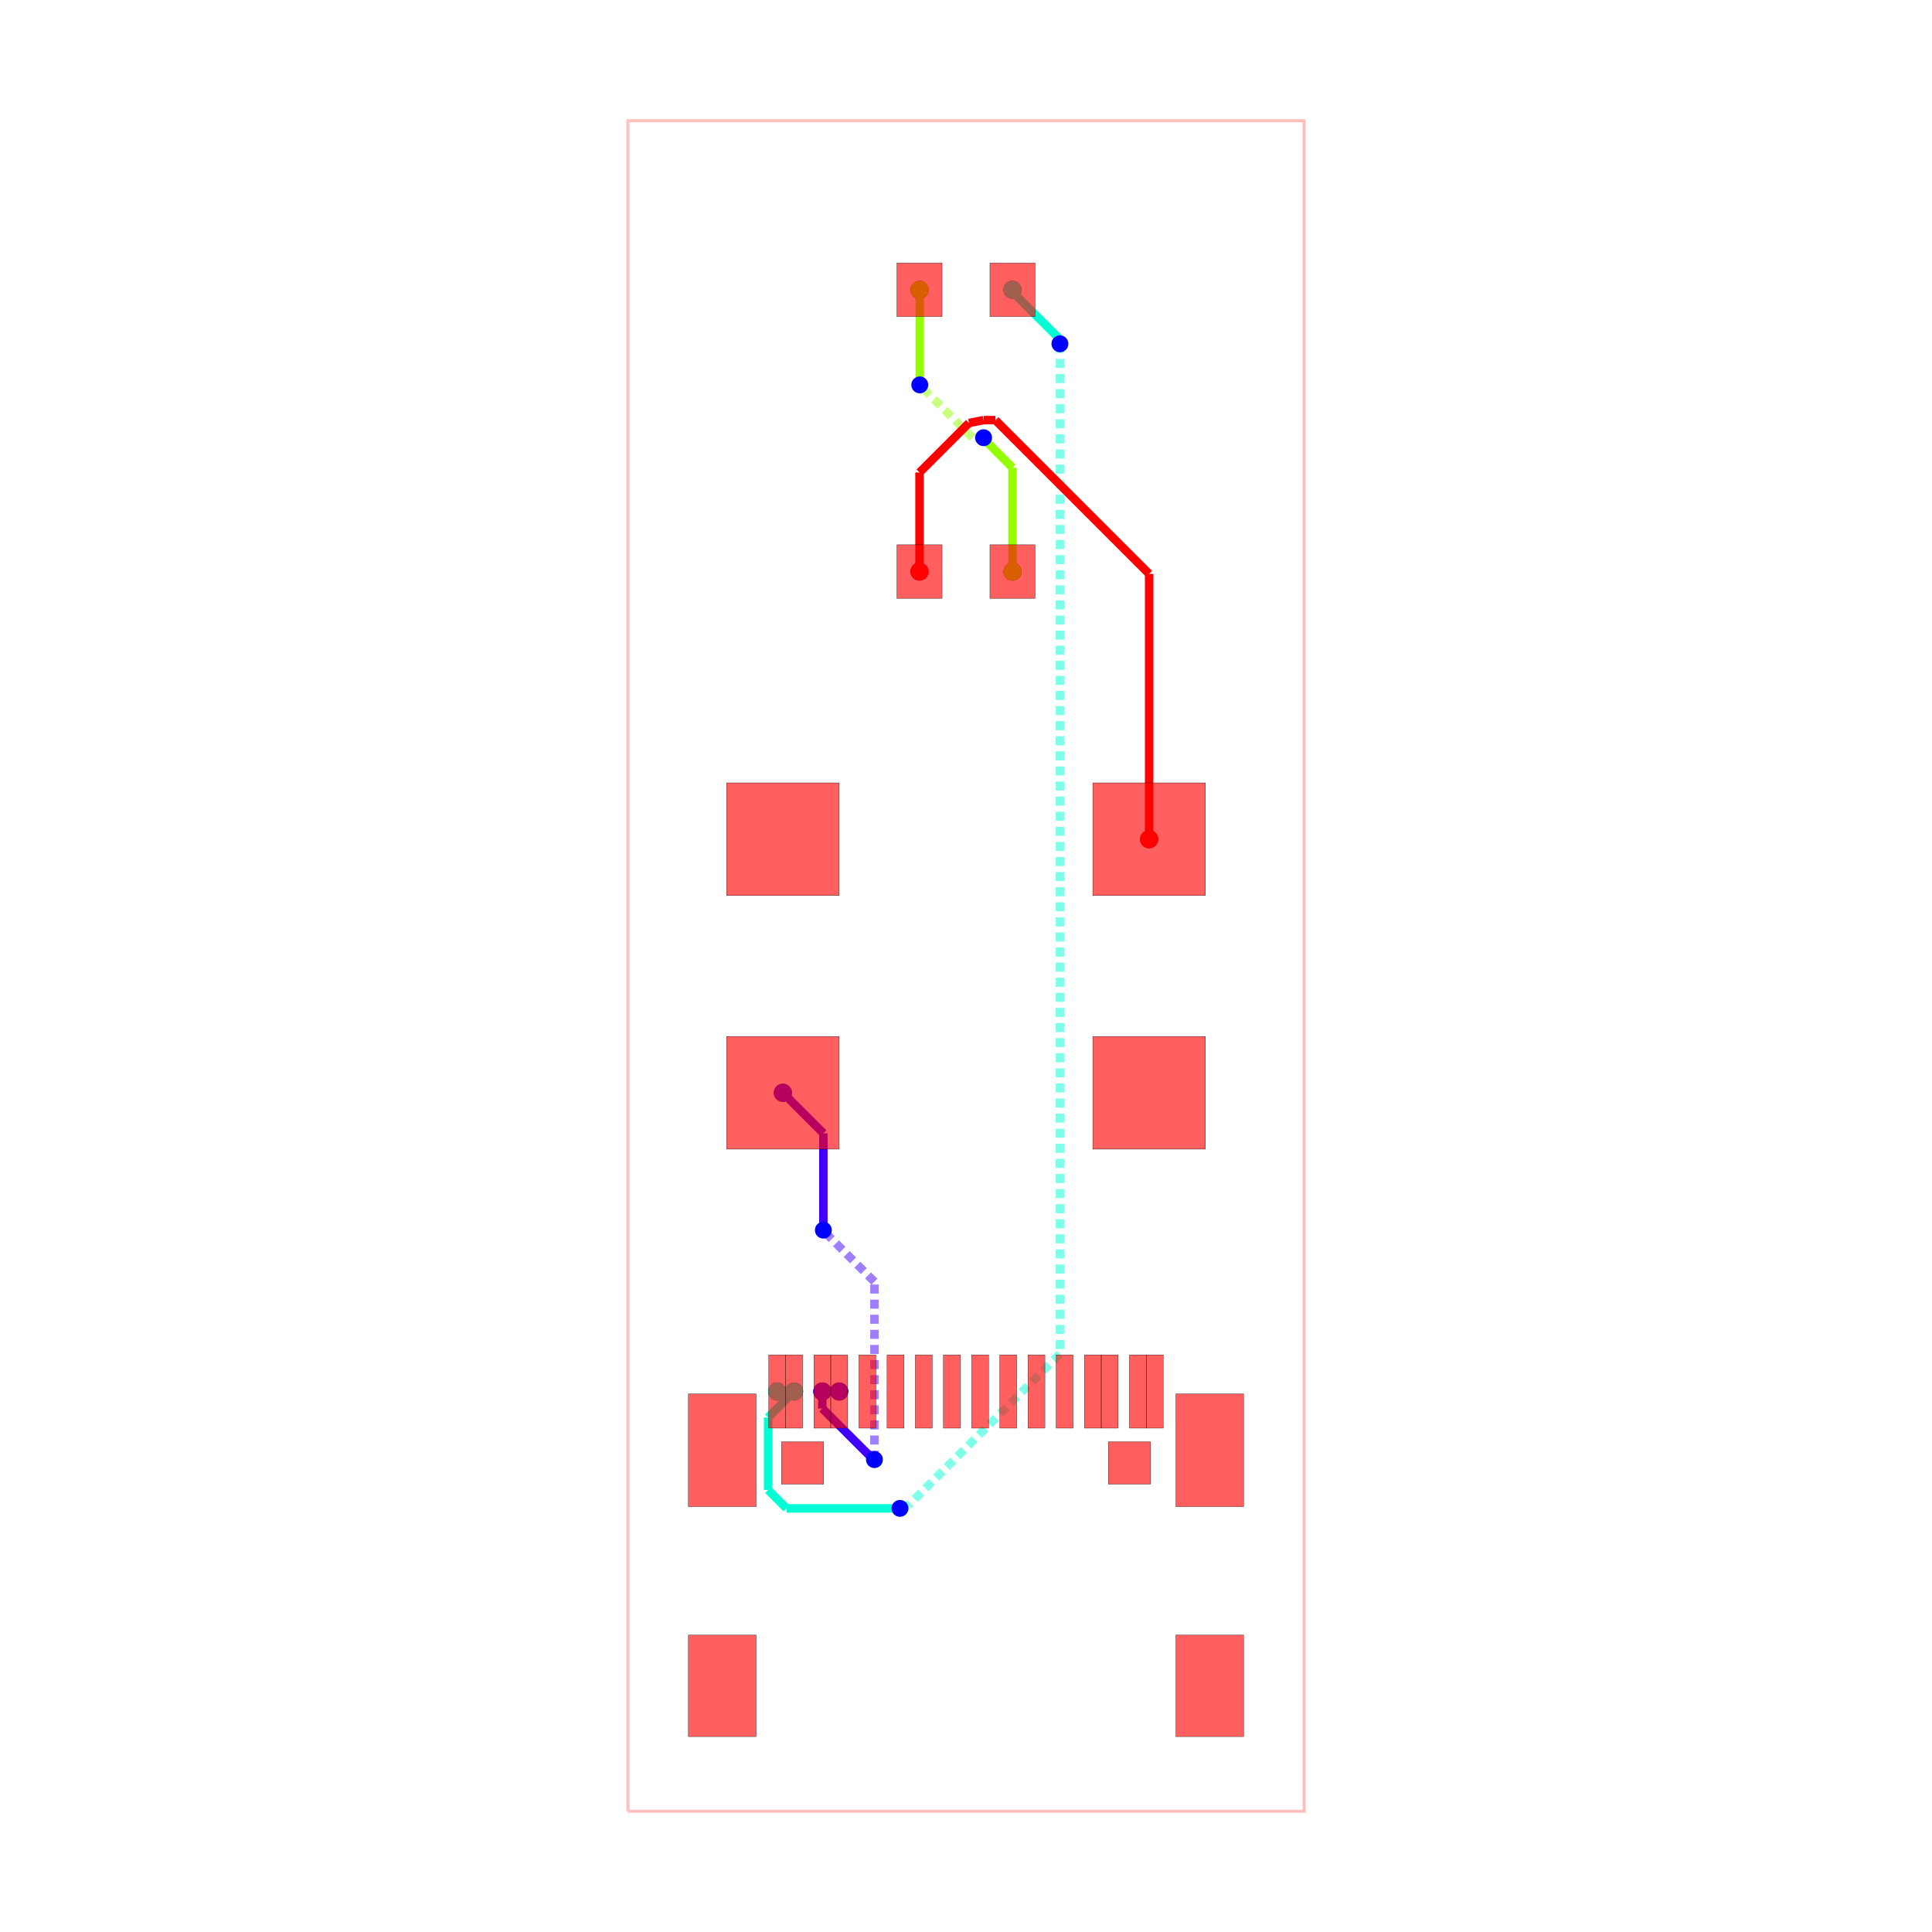
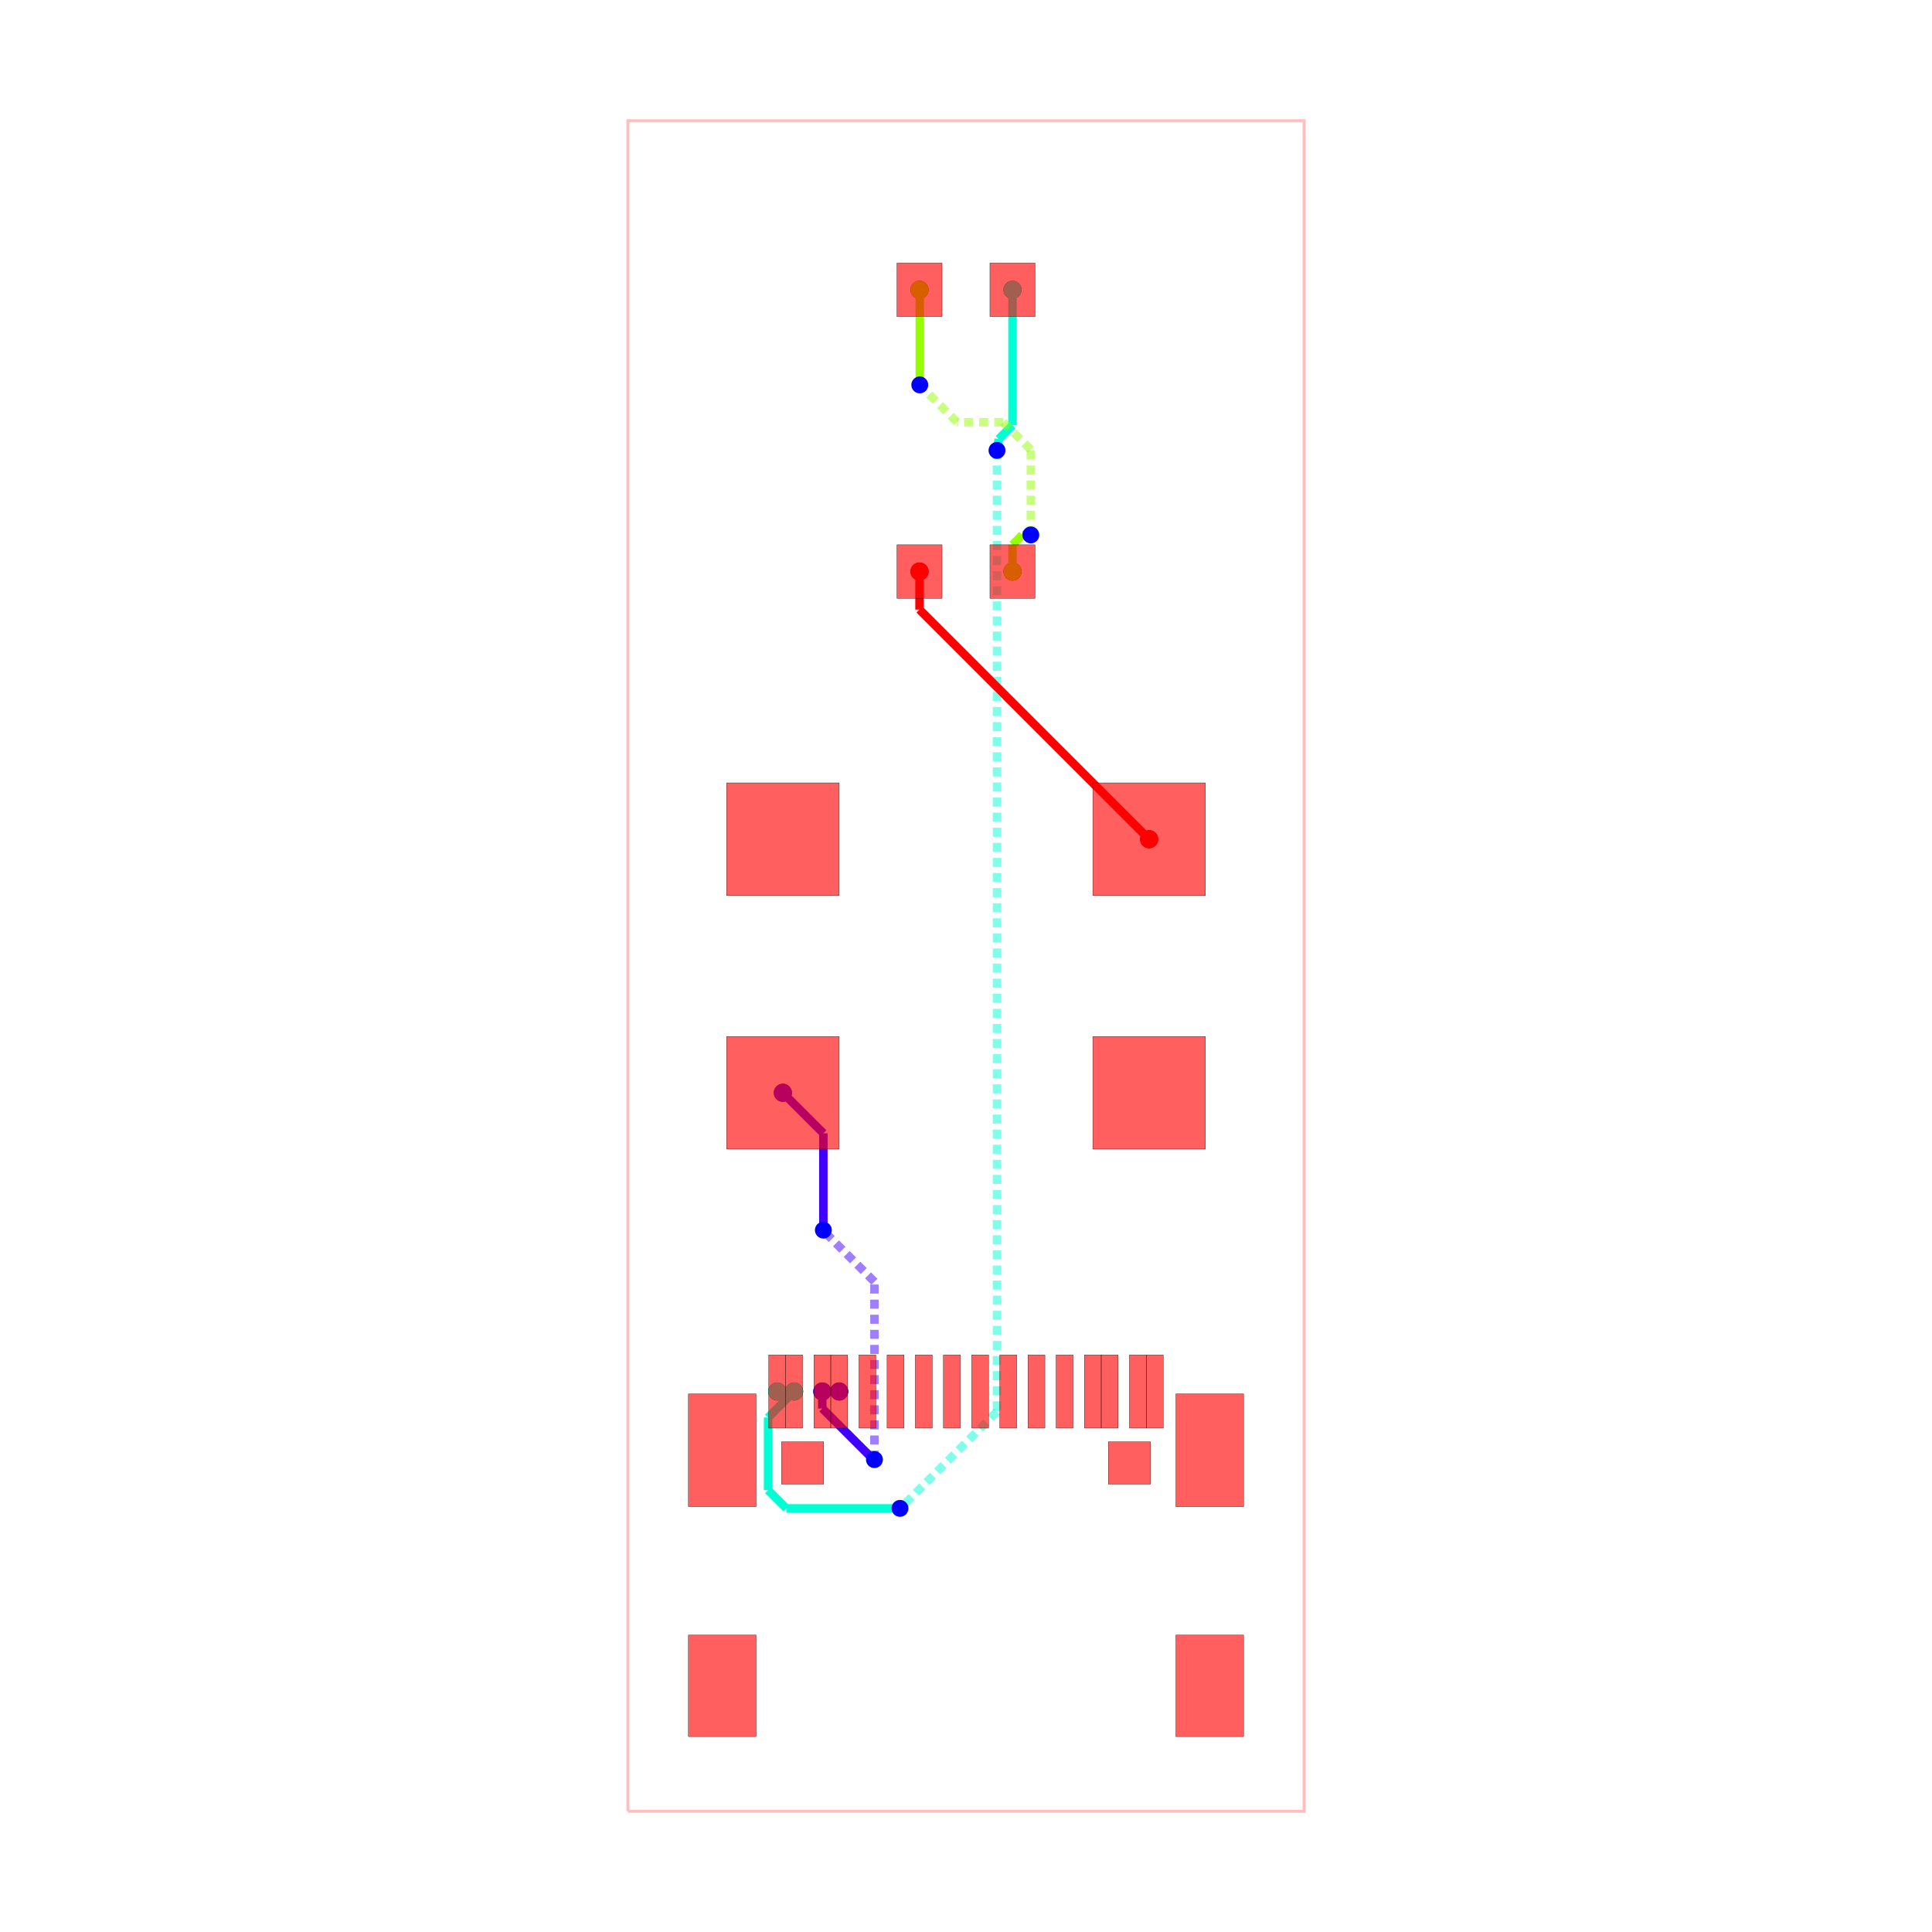
<svg xmlns="http://www.w3.org/2000/svg" width="640" height="640" viewBox="0 0 640 640">
  <rect width="100%" height="100%" fill="white" />
  <g>
    <circle data-type="point" data-label="source_trace_4 pcb_port_19" data-x="-3.7500700000001643" data-y="-13.750067999999942" cx="380.665" cy="278.001" r="3" fill="black" />
  </g>
  <g>
    <circle data-type="point" data-label="source_trace_4 pcb_port_22" data-x="-7.825" data-y="-9" cx="304.6" cy="189.333" r="3" fill="black" />
  </g>
  <g>
    <circle data-type="point" data-label="source_trace_6 pcb_port_23" data-x="-6.175" data-y="-9" cx="335.4" cy="189.333" r="3" fill="black" />
  </g>
  <g>
    <circle data-type="point" data-label="source_trace_6 pcb_port_16" data-x="-7.825" data-y="-4" cx="304.6" cy="96" r="3" fill="black" />
  </g>
  <g>
    <circle data-type="point" data-label="source_net_0 pcb_port_0" data-x="-10.350006000000008" data-y="-23.55091295000011" cx="257.467" cy="460.95" r="3" fill="black" />
  </g>
  <g>
    <circle data-type="point" data-label="source_net_0 pcb_port_1" data-x="-10.050031999999987" data-y="-23.55091295000011" cx="263.066" cy="460.95" r="3" fill="black" />
  </g>
  <g>
    <circle data-type="point" data-label="source_net_0 pcb_port_17" data-x="-6.175" data-y="-4" cx="335.4" cy="96" r="3" fill="black" />
  </g>
  <g>
    <circle data-type="point" data-label="source_net_1 pcb_port_2" data-x="-9.549905999999964" data-y="-23.55091295000011" cx="272.402" cy="460.95" r="3" fill="black" />
  </g>
  <g>
    <circle data-type="point" data-label="source_net_1 pcb_port_3" data-x="-9.249932000000058" data-y="-23.55091295000011" cx="278.001" cy="460.95" r="3" fill="black" />
  </g>
  <g>
    <circle data-type="point" data-label="source_net_1 pcb_port_20" data-x="-10.24992999999995" data-y="-18.249932000000058" cx="259.335" cy="361.999" r="3" fill="black" />
  </g>
  <g>
    <circle data-type="point" data-label="source_trace_4 (top)" data-x="-3.7500700000001643" data-y="-13.750067999999942" cx="380.665" cy="278.001" r="3" fill="hsl(0, 100%, 50%)" />
  </g>
  <g>
    <circle data-type="point" data-label="source_trace_4 (top)" data-x="-7.825" data-y="-9" cx="304.6" cy="189.333" r="3" fill="hsl(0, 100%, 50%)" />
  </g>
  <g>
    <circle data-type="point" data-label="source_trace_6 (top)" data-x="-6.175" data-y="-9" cx="335.4" cy="189.333" r="3" fill="hsl(85, 100%, 50%)" />
  </g>
  <g>
    <circle data-type="point" data-label="source_trace_6 (top)" data-x="-7.825" data-y="-4" cx="304.6" cy="96" r="3" fill="hsl(85, 100%, 50%)" />
  </g>
  <g>
    <circle data-type="point" data-label="source_net_0 (top)" data-x="-10.350006000000008" data-y="-23.55091295000011" cx="257.467" cy="460.95" r="3" fill="hsl(170, 100%, 50%)" />
  </g>
  <g>
    <circle data-type="point" data-label="source_net_0 (top)" data-x="-10.050031999999987" data-y="-23.55091295000011" cx="263.066" cy="460.95" r="3" fill="hsl(170, 100%, 50%)" />
  </g>
  <g>
    <circle data-type="point" data-label="source_net_0 (top)" data-x="-6.175" data-y="-4" cx="335.4" cy="96" r="3" fill="hsl(170, 100%, 50%)" />
  </g>
  <g>
    <circle data-type="point" data-label="source_net_1 (top)" data-x="-9.549905999999964" data-y="-23.55091295000011" cx="272.402" cy="460.95" r="3" fill="hsl(255, 100%, 50%)" />
  </g>
  <g>
    <circle data-type="point" data-label="source_net_1 (top)" data-x="-9.249932000000058" data-y="-23.55091295000011" cx="278.001" cy="460.95" r="3" fill="hsl(255, 100%, 50%)" />
  </g>
  <g>
    <circle data-type="point" data-label="source_net_1 (top)" data-x="-10.24992999999995" data-y="-18.249932000000058" cx="259.335" cy="361.999" r="3" fill="hsl(255, 100%, 50%)" />
  </g>
  <g>
    <polyline data-points="-13,-31 -1,-31 -1,-1 -13,-1 -13,-31" data-type="line" data-label="" points="208,600 432,600 432,40 208,40 208,600" fill="none" stroke="rgba(255,0,0,0.25)" stroke-width="1px" />
  </g>
  <g>
    <polyline data-points="-9.549905999999964,-23.55091295000011 -9.249932000000058,-23.55091295000011" data-type="line" data-label="" points="272.402,460.95 278.001,460.95" fill="none" stroke="hsl(255, 100%, 50%)" stroke-width="2.8" />
  </g>
  <g>
    <polyline data-points="-9.249932000000058,-23.55091295000011 -9.249932000000058,-23.55091295000011" data-type="line" data-label="" points="278.001,460.95 278.001,460.95" fill="none" stroke="hsl(255, 100%, 50%)" stroke-width="2.8" />
  </g>
  <g>
    <polyline data-points="-9.549905999999964,-23.55091295000011 -9.549905999999964,-23.85253240179489" data-type="line" data-label="" points="272.402,460.95 272.402,466.581" fill="none" stroke="hsl(255, 100%, 50%)" stroke-width="2.8" />
  </g>
  <g>
    <polyline data-points="-9.549905999999964,-23.85253240179489 -8.702590900590536,-24.699847501204317" data-type="line" data-label="" points="272.402,466.581 288.218,482.397" fill="none" stroke="hsl(255, 100%, 50%)" stroke-width="2.8" />
  </g>
  <g>
    <polyline data-points="-8.702590900590536,-24.699847501204317 -8.625,-24.759765625" data-type="line" data-label="" points="288.218,482.397 289.667,483.516" fill="none" stroke="hsl(255, 100%, 50%)" stroke-width="2.8" />
  </g>
  <g>
    <polyline data-points="-8.625,-24.759765625 -8.625,-21.60339829904658" data-type="line" data-label="" points="289.667,483.516 289.667,424.597" fill="none" stroke="rgba(64,0,255,0.5)" stroke-width="2.8" stroke-dasharray="3 2" />
  </g>
  <g>
    <polyline data-points="-8.625,-21.60339829904658 -9.528837925238355,-20.69956037380823" data-type="line" data-label="" points="289.667,424.597 272.795,407.725" fill="none" stroke="rgba(64,0,255,0.5)" stroke-width="2.8" stroke-dasharray="3 2" />
  </g>
  <g>
    <polyline data-points="-9.528837925238355,-20.69956037380823 -9.53125,-20.6875" data-type="line" data-label="" points="272.795,407.725 272.75,407.5" fill="none" stroke="rgba(64,0,255,0.5)" stroke-width="2.8" stroke-dasharray="3 2" />
  </g>
  <g>
    <polyline data-points="-9.53125,-20.6875 -9.53125,-18.968612000000007" data-type="line" data-label="" points="272.75,407.5 272.75,375.414" fill="none" stroke="hsl(255, 100%, 50%)" stroke-width="2.8" />
  </g>
  <g>
    <polyline data-points="-9.53125,-18.968612000000007 -10.24992999999995,-18.249932000000058" data-type="line" data-label="" points="272.75,375.414 259.335,361.999" fill="none" stroke="hsl(255, 100%, 50%)" stroke-width="2.8" />
  </g>
  <g>
    <polyline data-points="-10.350006000000008,-23.55091295000011 -10.050031999999987,-23.55091295000011" data-type="line" data-label="" points="257.467,460.95 263.066,460.95" fill="none" stroke="hsl(170, 100%, 50%)" stroke-width="2.8" />
  </g>
  <g>
    <polyline data-points="-10.050031999999987,-23.55091295000011 -10.050031999999987,-23.55091295000011" data-type="line" data-label="" points="263.066,460.95 263.066,460.95" fill="none" stroke="hsl(170, 100%, 50%)" stroke-width="2.8" />
  </g>
  <g>
-     <polyline data-points="-6.175,-4 -6.175,-4.037269524973273" data-type="line" data-label="" points="335.4,96 335.4,96.696" fill="none" stroke="hsl(170, 100%, 50%)" stroke-width="2.8" />
-   </g>
-   <g>
-     <polyline data-points="-6.175,-4.037269524973273 -5.333333333333333,-4.87893619163994" data-type="line" data-label="" points="335.4,96.696 351.111,112.407" fill="none" stroke="hsl(170, 100%, 50%)" stroke-width="2.8" />
-   </g>
-   <g>
-     <polyline data-points="-5.333333333333333,-4.87893619163994 -5.333333333333333,-4.958333333333333" data-type="line" data-label="" points="351.111,112.407 351.111,113.889" fill="none" stroke="hsl(170, 100%, 50%)" stroke-width="2.8" />
-   </g>
-   <g>
-     <polyline data-points="-5.333333333333333,-4.958333333333333 -5.333333333333333,-22.88279779488411" data-type="line" data-label="" points="351.111,113.889 351.111,448.479" fill="none" stroke="rgba(0,255,213,0.5)" stroke-width="2.8" stroke-dasharray="3 2" />
-   </g>
-   <g>
-     <polyline data-points="-5.333333333333333,-22.88279779488411 -8.02238273207638,-25.571847193627157" data-type="line" data-label="" points="351.111,448.479 300.916,498.674" fill="none" stroke="rgba(0,255,213,0.5)" stroke-width="2.8" stroke-dasharray="3 2" />
-   </g>
-   <g>
-     <polyline data-points="-8.02238273207638,-25.571847193627157 -8.171875,-25.625" data-type="line" data-label="" points="300.916,498.674 298.125,499.667" fill="none" stroke="rgba(0,255,213,0.5)" stroke-width="2.8" stroke-dasharray="3 2" />
-   </g>
-   <g>
-     <polyline data-points="-8.171875,-25.625 -10.184535567661191,-25.625" data-type="line" data-label="" points="298.125,499.667 260.555,499.667" fill="none" stroke="hsl(170, 100%, 50%)" stroke-width="2.8" />
-   </g>
-   <g>
-     <polyline data-points="-10.184535567661191,-25.625 -10.511791614863652,-25.29774395279754" data-type="line" data-label="" points="260.555,499.667 254.447,493.558" fill="none" stroke="hsl(170, 100%, 50%)" stroke-width="2.8" />
-   </g>
-   <g>
-     <polyline data-points="-10.511791614863652,-25.29774395279754 -10.511791614863652,-24.012672564863777" data-type="line" data-label="" points="254.447,493.558 254.447,469.57" fill="none" stroke="hsl(170, 100%, 50%)" stroke-width="2.8" />
-   </g>
-   <g>
-     <polyline data-points="-10.511791614863652,-24.012672564863777 -10.050031999999987,-23.55091295000011" data-type="line" data-label="" points="254.447,469.57 263.066,460.95" fill="none" stroke="hsl(170, 100%, 50%)" stroke-width="2.8" />
-   </g>
-   <g>
-     <polyline data-points="-6.175,-9 -6.175,-7.156387452297499" data-type="line" data-label="" points="335.4,189.333 335.4,154.919" fill="none" stroke="hsl(85, 100%, 50%)" stroke-width="2.8" />
-   </g>
-   <g>
-     <polyline data-points="-6.175,-7.156387452297499 -6.6431505222448655,-6.688236930052633" data-type="line" data-label="" points="335.4,154.919 326.661,146.18" fill="none" stroke="hsl(85, 100%, 50%)" stroke-width="2.8" />
-   </g>
-   <g>
-     <polyline data-points="-6.6431505222448655,-6.688236930052633 -6.6875,-6.625" data-type="line" data-label="" points="326.661,146.18 325.833,145" fill="none" stroke="hsl(85, 100%, 50%)" stroke-width="2.8" />
-   </g>
-   <g>
-     <polyline data-points="-6.6875,-6.625 -6.885360057238767,-6.625" data-type="line" data-label="" points="325.833,145 322.14,145" fill="none" stroke="rgba(149,255,0,0.5)" stroke-width="2.8" stroke-dasharray="3 2" />
-   </g>
-   <g>
-     <polyline data-points="-6.885360057238767,-6.625 -7.80247959932863,-5.707880457910137" data-type="line" data-label="" points="322.14,145 305.02,127.88" fill="none" stroke="rgba(149,255,0,0.5)" stroke-width="2.8" stroke-dasharray="3 2" />
-   </g>
-   <g>
-     <polyline data-points="-7.80247959932863,-5.707880457910137 -7.8203125,-5.6875" data-type="line" data-label="" points="305.02,127.88 304.688,127.5" fill="none" stroke="rgba(149,255,0,0.5)" stroke-width="2.8" stroke-dasharray="3 2" />
+     <polyline data-points="-6.175,-4 -6.175,-6.404088009174995" data-type="line" data-label="" points="335.4,96 335.4,140.876" fill="none" stroke="hsl(170, 100%, 50%)" stroke-width="2.8" />
+   </g>
+   <g>
+     <polyline data-points="-6.175,-6.404088009174995 -6.419533837484385,-6.64862184665938" data-type="line" data-label="" points="335.4,140.876 330.835,145.441" fill="none" stroke="hsl(170, 100%, 50%)" stroke-width="2.8" />
+   </g>
+   <g>
+     <polyline data-points="-6.419533837484385,-6.64862184665938 -6.450000000000002,-6.850000000000006" data-type="line" data-label="" points="330.835,145.441 330.267,149.2" fill="none" stroke="hsl(170, 100%, 50%)" stroke-width="2.8" />
+   </g>
+   <g>
+     <polyline data-points="-6.450000000000002,-6.850000000000006 -6.450000000000002,-23.908984270454553" data-type="line" data-label="" points="330.267,149.2 330.267,467.634" fill="none" stroke="rgba(0,255,213,0.5)" stroke-width="2.8" stroke-dasharray="3 2" />
+   </g>
+   <g>
+     <polyline data-points="-6.450000000000002,-23.908984270454553 -8.16278302860501,-25.62176729905956" data-type="line" data-label="" points="330.267,467.634 298.295,499.606" fill="none" stroke="rgba(0,255,213,0.5)" stroke-width="2.8" stroke-dasharray="3 2" />
+   </g>
+   <g>
+     <polyline data-points="-8.16278302860501,-25.62176729905956 -8.171875,-25.625" data-type="line" data-label="" points="298.295,499.606 298.125,499.667" fill="none" stroke="rgba(0,255,213,0.5)" stroke-width="2.8" stroke-dasharray="3 2" />
+   </g>
+   <g>
+     <polyline data-points="-8.171875,-25.625 -10.188541589089843,-25.625" data-type="line" data-label="" points="298.125,499.667 260.481,499.667" fill="none" stroke="hsl(170, 100%, 50%)" stroke-width="2.8" />
+   </g>
+   <g>
+     <polyline data-points="-10.188541589089843,-25.625 -10.512301284944295,-25.301240304145548" data-type="line" data-label="" points="260.481,499.667 254.437,493.623" fill="none" stroke="hsl(170, 100%, 50%)" stroke-width="2.8" />
+   </g>
+   <g>
+     <polyline data-points="-10.512301284944295,-25.301240304145548 -10.512301284944295,-24.013182234944416" data-type="line" data-label="" points="254.437,493.623 254.437,469.579" fill="none" stroke="hsl(170, 100%, 50%)" stroke-width="2.8" />
+   </g>
+   <g>
+     <polyline data-points="-10.512301284944295,-24.013182234944416 -10.050031999999987,-23.55091295000011" data-type="line" data-label="" points="254.437,469.579 263.066,460.95" fill="none" stroke="hsl(170, 100%, 50%)" stroke-width="2.8" />
+   </g>
+   <g>
+     <polyline data-points="-6.175,-9 -6.175,-8.524594269622085" data-type="line" data-label="" points="335.4,189.333 335.4,180.459" fill="none" stroke="hsl(85, 100%, 50%)" stroke-width="2.8" />
+   </g>
+   <g>
+     <polyline data-points="-6.175,-8.524594269622085 -6.001059937982341,-8.350654207604427" data-type="line" data-label="" points="335.4,180.459 338.647,177.212" fill="none" stroke="hsl(85, 100%, 50%)" stroke-width="2.8" />
+   </g>
+   <g>
+     <polyline data-points="-6.001059937982341,-8.350654207604427 -5.850000000000004,-8.35" data-type="line" data-label="" points="338.647,177.212 341.467,177.2" fill="none" stroke="hsl(85, 100%, 50%)" stroke-width="2.8" />
+   </g>
+   <g>
+     <polyline data-points="-5.850000000000004,-8.35 -5.850000000000004,-6.8377402915611905" data-type="line" data-label="" points="341.467,177.2 341.467,148.971" fill="none" stroke="rgba(149,255,0,0.5)" stroke-width="2.8" stroke-dasharray="3 2" />
+   </g>
+   <g>
+     <polyline data-points="-5.850000000000004,-6.8377402915611905 -6.337740291561187,-6.350000000000008" data-type="line" data-label="" points="341.467,148.971 332.362,139.867" fill="none" stroke="rgba(149,255,0,0.5)" stroke-width="2.8" stroke-dasharray="3 2" />
+   </g>
+   <g>
+     <polyline data-points="-6.337740291561187,-6.350000000000008 -7.158856160802586,-6.350000000000008" data-type="line" data-label="" points="332.362,139.867 317.035,139.867" fill="none" stroke="rgba(149,255,0,0.5)" stroke-width="2.8" stroke-dasharray="3 2" />
+   </g>
+   <g>
+     <polyline data-points="-7.158856160802586,-6.350000000000008 -7.813006874381848,-5.695849286420745" data-type="line" data-label="" points="317.035,139.867 304.824,127.656" fill="none" stroke="rgba(149,255,0,0.5)" stroke-width="2.8" stroke-dasharray="3 2" />
+   </g>
+   <g>
+     <polyline data-points="-7.813006874381848,-5.695849286420745 -7.8203125,-5.6875" data-type="line" data-label="" points="304.824,127.656 304.688,127.5" fill="none" stroke="rgba(149,255,0,0.5)" stroke-width="2.8" stroke-dasharray="3 2" />
  </g>
  <g>
    <polyline data-points="-7.8203125,-5.6875 -7.8203125,-4.0046875" data-type="line" data-label="" points="304.688,127.5 304.688,96.087" fill="none" stroke="hsl(85, 100%, 50%)" stroke-width="2.8" />
  </g>
  <g>
    <polyline data-points="-7.8203125,-4.0046875 -7.825,-4" data-type="line" data-label="" points="304.688,96.087 304.6,96" fill="none" stroke="hsl(85, 100%, 50%)" stroke-width="2.8" />
  </g>
  <g>
-     <polyline data-points="-7.825,-9 -7.825,-7.241666666666666" data-type="line" data-label="" points="304.6,189.333 304.6,156.511" fill="none" stroke="hsl(0, 100%, 50%)" stroke-width="2.8" />
-   </g>
-   <g>
-     <polyline data-points="-7.825,-7.241666666666666 -6.947076761449081,-6.363743428115747" data-type="line" data-label="" points="304.6,156.511 320.988,140.123" fill="none" stroke="hsl(0, 100%, 50%)" stroke-width="2.8" />
-   </g>
-   <g>
-     <polyline data-points="-6.947076761449081,-6.363743428115747 -6.6875,-6.312499999999999" data-type="line" data-label="" points="320.988,140.123 325.833,139.167" fill="none" stroke="hsl(0, 100%, 50%)" stroke-width="2.8" />
-   </g>
-   <g>
-     <polyline data-points="-6.6875,-6.312499999999999 -6.479166666666667,-6.312499999999999" data-type="line" data-label="" points="325.833,139.167 329.722,139.167" fill="none" stroke="hsl(0, 100%, 50%)" stroke-width="2.8" />
-   </g>
-   <g>
-     <polyline data-points="-6.479166666666667,-6.312499999999999 -6.468646750026209,-6.323019916640457" data-type="line" data-label="" points="329.722,139.167 329.919,139.363" fill="none" stroke="hsl(0, 100%, 50%)" stroke-width="2.8" />
-   </g>
-   <g>
-     <polyline data-points="-6.468646750026209,-6.323019916640457 -3.7500700000001643,-9.041596666666502" data-type="line" data-label="" points="329.919,139.363 380.665,190.11" fill="none" stroke="hsl(0, 100%, 50%)" stroke-width="2.8" />
-   </g>
-   <g>
-     <polyline data-points="-3.7500700000001643,-9.041596666666502 -3.7500700000001643,-13.750067999999942" data-type="line" data-label="" points="380.665,190.11 380.665,278.001" fill="none" stroke="hsl(0, 100%, 50%)" stroke-width="2.8" />
+     <polyline data-points="-7.825,-9 -7.825,-9.675138000000107" data-type="line" data-label="" points="304.6,189.333 304.6,201.936" fill="none" stroke="hsl(0, 100%, 50%)" stroke-width="2.8" />
+   </g>
+   <g>
+     <polyline data-points="-7.825,-9.675138000000107 -3.7500700000001643,-13.750067999999942" data-type="line" data-label="" points="304.6,201.936 380.665,278.001" fill="none" stroke="hsl(0, 100%, 50%)" stroke-width="2.8" />
  </g>
  <g>
    <rect data-type="rect" data-label="top" data-x="-8.750060000000076" data-y="-23.55091295000011" x="284.532" y="448.817" width="5.6" height="24.267" fill="rgba(255,0,0,0.25)" stroke="black" stroke-width="0.054" />
  </g>
  <g>
    <rect data-type="rect" data-label="top" data-x="-8.24993399999994" data-y="-23.55091295000011" x="293.868" y="448.817" width="5.6" height="24.267" fill="rgba(255,0,0,0.25)" stroke="black" stroke-width="0.054" />
  </g>
  <g>
    <rect data-type="rect" data-label="top" data-x="-7.750061999999957" data-y="-23.55091295000011" x="303.199" y="448.817" width="5.6" height="24.267" fill="rgba(255,0,0,0.25)" stroke="black" stroke-width="0.054" />
  </g>
  <g>
    <rect data-type="rect" data-label="top" data-x="-7.249935999999934" data-y="-23.55091295000011" x="312.535" y="448.817" width="5.6" height="24.267" fill="rgba(255,0,0,0.25)" stroke="black" stroke-width="0.054" />
  </g>
  <g>
    <rect data-type="rect" data-label="top" data-x="-6.750064000000066" data-y="-23.55091295000011" x="321.865" y="448.817" width="5.6" height="24.267" fill="rgba(255,0,0,0.25)" stroke="black" stroke-width="0.054" />
  </g>
  <g>
    <rect data-type="rect" data-label="top" data-x="-6.249938000000043" data-y="-23.55091295000011" x="331.201" y="448.817" width="5.6" height="24.267" fill="rgba(255,0,0,0.25)" stroke="black" stroke-width="0.054" />
  </g>
  <g>
    <rect data-type="rect" data-label="top" data-x="-5.750320000000102" data-y="-23.55091295000011" x="340.527" y="448.817" width="5.6" height="24.267" fill="rgba(255,0,0,0.25)" stroke="black" stroke-width="0.054" />
  </g>
  <g>
    <rect data-type="rect" data-label="top" data-x="-5.249939999999924" data-y="-23.55091295000011" x="349.868" y="448.817" width="5.6" height="24.267" fill="rgba(255,0,0,0.25)" stroke="black" stroke-width="0.054" />
  </g>
  <g>
    <rect data-type="rect" data-label="top" data-x="-10.350006000000008" data-y="-23.55091295000011" x="254.667" y="448.817" width="5.6" height="24.267" fill="rgba(255,0,0,0.25)" stroke="black" stroke-width="0.054" />
  </g>
  <g>
    <rect data-type="rect" data-label="top" data-x="-10.050031999999987" data-y="-23.55091295000011" x="260.266" y="448.817" width="5.6" height="24.267" fill="rgba(255,0,0,0.25)" stroke="black" stroke-width="0.054" />
  </g>
  <g>
    <rect data-type="rect" data-label="top" data-x="-9.549905999999964" data-y="-23.55091295000011" x="269.602" y="448.817" width="5.6" height="24.267" fill="rgba(255,0,0,0.25)" stroke="black" stroke-width="0.054" />
  </g>
  <g>
    <rect data-type="rect" data-label="top" data-x="-9.249932000000058" data-y="-23.55091295000011" x="275.201" y="448.817" width="5.6" height="24.267" fill="rgba(255,0,0,0.25)" stroke="black" stroke-width="0.054" />
  </g>
  <g>
    <rect data-type="rect" data-label="top" data-x="-4.750067999999942" data-y="-23.55091295000011" x="359.199" y="448.817" width="5.6" height="24.267" fill="rgba(255,0,0,0.25)" stroke="black" stroke-width="0.054" />
  </g>
  <g>
    <rect data-type="rect" data-label="top" data-x="-4.449839999999995" data-y="-23.55091295000011" x="364.803" y="448.817" width="5.6" height="24.267" fill="rgba(255,0,0,0.25)" stroke="black" stroke-width="0.054" />
  </g>
  <g>
    <rect data-type="rect" data-label="top" data-x="-3.949967999999899" data-y="-23.55091295000011" x="374.134" y="448.817" width="5.6" height="24.267" fill="rgba(255,0,0,0.25)" stroke="black" stroke-width="0.054" />
  </g>
  <g>
    <rect data-type="rect" data-label="top" data-x="-3.6499939999999924" data-y="-23.55091295000011" x="379.733" y="448.817" width="5.6" height="24.267" fill="rgba(255,0,0,0.25)" stroke="black" stroke-width="0.054" />
  </g>
  <g>
    <rect data-type="rect" data-label="top" data-x="-7.825" data-y="-4" x="297.133" y="87.133" width="14.933" height="17.733" fill="rgba(255,0,0,0.25)" stroke="black" stroke-width="0.054" />
  </g>
  <g>
    <rect data-type="rect" data-label="top" data-x="-6.175" data-y="-4" x="327.933" y="87.133" width="14.933" height="17.733" fill="rgba(255,0,0,0.25)" stroke="black" stroke-width="0.054" />
  </g>
  <g>
    <rect data-type="rect" data-label="top" data-x="-7.825" data-y="-9" x="297.133" y="180.467" width="14.933" height="17.733" fill="rgba(255,0,0,0.25)" stroke="black" stroke-width="0.054" />
  </g>
  <g>
    <rect data-type="rect" data-label="top" data-x="-6.175" data-y="-9" x="327.933" y="180.467" width="14.933" height="17.733" fill="rgba(255,0,0,0.25)" stroke="black" stroke-width="0.054" />
  </g>
  <g>
    <rect data-type="rect" data-label="top, inner1, inner2, bottom" data-x="-2.67488800000001" data-y="-28.774086349999948" x="389.535" y="541.65" width="22.4" height="33.6" fill="rgba(255,0,0,0.25)" stroke="black" stroke-width="0.054" />
  </g>
  <g>
    <rect data-type="rect" data-label="top, inner1, inner2, bottom" data-x="-2.67488800000001" data-y="-24.594262350000122" x="389.535" y="461.76" width="22.4" height="37.333" fill="rgba(255,0,0,0.25)" stroke="black" stroke-width="0.054" />
  </g>
  <g>
    <rect data-type="rect" data-label="top, inner1, inner2, bottom" data-x="-11.32511199999999" data-y="-24.594262350000122" x="228.065" y="461.76" width="22.4" height="37.333" fill="rgba(255,0,0,0.25)" stroke="black" stroke-width="0.054" />
  </g>
  <g>
    <rect data-type="rect" data-label="top, inner1, inner2, bottom" data-x="-11.32511199999999" data-y="-28.774086349999948" x="228.065" y="541.65" width="22.4" height="33.6" fill="rgba(255,0,0,0.25)" stroke="black" stroke-width="0.054" />
  </g>
  <g>
    <rect data-type="rect" data-label="top, inner1, inner2, bottom" data-x="-3.7500700000001643" data-y="-18.249932000000058" x="361.999" y="343.332" width="37.333" height="37.333" fill="rgba(255,0,0,0.25)" stroke="black" stroke-width="0.054" />
  </g>
  <g>
    <rect data-type="rect" data-label="top, inner1, inner2, bottom" data-x="-3.7500700000001643" data-y="-13.750067999999942" x="361.999" y="259.335" width="37.333" height="37.333" fill="rgba(255,0,0,0.25)" stroke="black" stroke-width="0.054" />
  </g>
  <g>
    <rect data-type="rect" data-label="top, inner1, inner2, bottom" data-x="-10.24992999999995" data-y="-13.750067999999942" x="240.668" y="259.335" width="37.333" height="37.333" fill="rgba(255,0,0,0.25)" stroke="black" stroke-width="0.054" />
  </g>
  <g>
    <rect data-type="rect" data-label="top, inner1, inner2, bottom" data-x="-10.24992999999995" data-y="-18.249932000000058" x="240.668" y="343.332" width="37.333" height="37.333" fill="rgba(255,0,0,0.25)" stroke="black" stroke-width="0.054" />
  </g>
  <g>
    <rect data-type="rect" data-label="top, inner1, inner2, bottom" data-x="-9.89991800000007" data-y="-24.819388950000075" x="258.868" y="477.628" width="14" height="14" fill="rgba(255,0,0,0.25)" stroke="black" stroke-width="0.054" />
  </g>
  <g>
    <rect data-type="rect" data-label="top, inner1, inner2, bottom" data-x="-4.100081999999929" data-y="-24.819388950000075" x="367.132" y="477.628" width="14" height="14" fill="rgba(255,0,0,0.25)" stroke="black" stroke-width="0.054" />
  </g>
  <g>
    <rect data-type="rect" data-label="" data-x="-8.750060000000076" data-y="-23.55091295000011" x="284.532" y="448.817" width="5.6" height="24.267" fill="rgba(255,0,0,0.5)" stroke="black" stroke-width="0.054" />
  </g>
  <g>
    <rect data-type="rect" data-label="" data-x="-8.24993399999994" data-y="-23.55091295000011" x="293.868" y="448.817" width="5.6" height="24.267" fill="rgba(255,0,0,0.5)" stroke="black" stroke-width="0.054" />
  </g>
  <g>
    <rect data-type="rect" data-label="" data-x="-7.750061999999957" data-y="-23.55091295000011" x="303.199" y="448.817" width="5.6" height="24.267" fill="rgba(255,0,0,0.5)" stroke="black" stroke-width="0.054" />
  </g>
  <g>
    <rect data-type="rect" data-label="" data-x="-7.249935999999934" data-y="-23.55091295000011" x="312.535" y="448.817" width="5.6" height="24.267" fill="rgba(255,0,0,0.5)" stroke="black" stroke-width="0.054" />
  </g>
  <g>
    <rect data-type="rect" data-label="" data-x="-6.750064000000066" data-y="-23.55091295000011" x="321.865" y="448.817" width="5.6" height="24.267" fill="rgba(255,0,0,0.5)" stroke="black" stroke-width="0.054" />
  </g>
  <g>
    <rect data-type="rect" data-label="" data-x="-6.249938000000043" data-y="-23.55091295000011" x="331.201" y="448.817" width="5.6" height="24.267" fill="rgba(255,0,0,0.5)" stroke="black" stroke-width="0.054" />
  </g>
  <g>
    <rect data-type="rect" data-label="" data-x="-5.750320000000102" data-y="-23.55091295000011" x="340.527" y="448.817" width="5.6" height="24.267" fill="rgba(255,0,0,0.5)" stroke="black" stroke-width="0.054" />
  </g>
  <g>
    <rect data-type="rect" data-label="" data-x="-5.249939999999924" data-y="-23.55091295000011" x="349.868" y="448.817" width="5.6" height="24.267" fill="rgba(255,0,0,0.5)" stroke="black" stroke-width="0.054" />
  </g>
  <g>
    <rect data-type="rect" data-label="" data-x="-10.350006000000008" data-y="-23.55091295000011" x="254.667" y="448.817" width="5.6" height="24.267" fill="rgba(255,0,0,0.5)" stroke="black" stroke-width="0.054" />
  </g>
  <g>
    <rect data-type="rect" data-label="" data-x="-10.050031999999987" data-y="-23.55091295000011" x="260.266" y="448.817" width="5.6" height="24.267" fill="rgba(255,0,0,0.5)" stroke="black" stroke-width="0.054" />
  </g>
  <g>
    <rect data-type="rect" data-label="" data-x="-9.549905999999964" data-y="-23.55091295000011" x="269.602" y="448.817" width="5.6" height="24.267" fill="rgba(255,0,0,0.5)" stroke="black" stroke-width="0.054" />
  </g>
  <g>
    <rect data-type="rect" data-label="" data-x="-9.249932000000058" data-y="-23.55091295000011" x="275.201" y="448.817" width="5.6" height="24.267" fill="rgba(255,0,0,0.5)" stroke="black" stroke-width="0.054" />
  </g>
  <g>
    <rect data-type="rect" data-label="" data-x="-4.750067999999942" data-y="-23.55091295000011" x="359.199" y="448.817" width="5.6" height="24.267" fill="rgba(255,0,0,0.5)" stroke="black" stroke-width="0.054" />
  </g>
  <g>
    <rect data-type="rect" data-label="" data-x="-4.449839999999995" data-y="-23.55091295000011" x="364.803" y="448.817" width="5.6" height="24.267" fill="rgba(255,0,0,0.5)" stroke="black" stroke-width="0.054" />
  </g>
  <g>
    <rect data-type="rect" data-label="" data-x="-3.949967999999899" data-y="-23.55091295000011" x="374.134" y="448.817" width="5.6" height="24.267" fill="rgba(255,0,0,0.5)" stroke="black" stroke-width="0.054" />
  </g>
  <g>
    <rect data-type="rect" data-label="" data-x="-3.6499939999999924" data-y="-23.55091295000011" x="379.733" y="448.817" width="5.6" height="24.267" fill="rgba(255,0,0,0.5)" stroke="black" stroke-width="0.054" />
  </g>
  <g>
    <rect data-type="rect" data-label="" data-x="-7.825" data-y="-4" x="297.133" y="87.133" width="14.933" height="17.733" fill="rgba(255,0,0,0.5)" stroke="black" stroke-width="0.054" />
  </g>
  <g>
    <rect data-type="rect" data-label="" data-x="-6.175" data-y="-4" x="327.933" y="87.133" width="14.933" height="17.733" fill="rgba(255,0,0,0.5)" stroke="black" stroke-width="0.054" />
  </g>
  <g>
    <rect data-type="rect" data-label="" data-x="-7.825" data-y="-9" x="297.133" y="180.467" width="14.933" height="17.733" fill="rgba(255,0,0,0.5)" stroke="black" stroke-width="0.054" />
  </g>
  <g>
    <rect data-type="rect" data-label="" data-x="-6.175" data-y="-9" x="327.933" y="180.467" width="14.933" height="17.733" fill="rgba(255,0,0,0.5)" stroke="black" stroke-width="0.054" />
  </g>
  <g>
    <rect data-type="rect" data-label="" data-x="-2.67488800000001" data-y="-28.774086349999948" x="389.535" y="541.65" width="22.4" height="33.6" fill="rgba(255,0,0,0.5)" stroke="black" stroke-width="0.054" />
  </g>
  <g>
    <rect data-type="rect" data-label="" data-x="-2.67488800000001" data-y="-24.594262350000122" x="389.535" y="461.76" width="22.4" height="37.333" fill="rgba(255,0,0,0.5)" stroke="black" stroke-width="0.054" />
  </g>
  <g>
    <rect data-type="rect" data-label="" data-x="-11.32511199999999" data-y="-24.594262350000122" x="228.065" y="461.76" width="22.4" height="37.333" fill="rgba(255,0,0,0.5)" stroke="black" stroke-width="0.054" />
  </g>
  <g>
    <rect data-type="rect" data-label="" data-x="-11.32511199999999" data-y="-28.774086349999948" x="228.065" y="541.65" width="22.4" height="33.6" fill="rgba(255,0,0,0.5)" stroke="black" stroke-width="0.054" />
  </g>
  <g>
    <rect data-type="rect" data-label="" data-x="-3.7500700000001643" data-y="-18.249932000000058" x="361.999" y="343.332" width="37.333" height="37.333" fill="rgba(255,0,0,0.5)" stroke="black" stroke-width="0.054" />
  </g>
  <g>
    <rect data-type="rect" data-label="" data-x="-3.7500700000001643" data-y="-13.750067999999942" x="361.999" y="259.335" width="37.333" height="37.333" fill="rgba(255,0,0,0.5)" stroke="black" stroke-width="0.054" />
  </g>
  <g>
    <rect data-type="rect" data-label="" data-x="-10.24992999999995" data-y="-13.750067999999942" x="240.668" y="259.335" width="37.333" height="37.333" fill="rgba(255,0,0,0.5)" stroke="black" stroke-width="0.054" />
  </g>
  <g>
    <rect data-type="rect" data-label="" data-x="-10.24992999999995" data-y="-18.249932000000058" x="240.668" y="343.332" width="37.333" height="37.333" fill="rgba(255,0,0,0.5)" stroke="black" stroke-width="0.054" />
  </g>
  <g>
    <rect data-type="rect" data-label="" data-x="-9.89991800000007" data-y="-24.819388950000075" x="258.868" y="477.628" width="14" height="14" fill="rgba(255,0,0,0.5)" stroke="black" stroke-width="0.054" />
  </g>
  <g>
    <rect data-type="rect" data-label="" data-x="-4.100081999999929" data-y="-24.819388950000075" x="367.132" y="477.628" width="14" height="14" fill="rgba(255,0,0,0.5)" stroke="black" stroke-width="0.054" />
  </g>
  <circle data-type="circle" data-label="" data-x="-8.625" data-y="-24.759765625" cx="289.667" cy="483.516" r="2.8" fill="blue" stroke="none" stroke-width="0.054" />
  <circle data-type="circle" data-label="" data-x="-9.53125" data-y="-20.6875" cx="272.75" cy="407.5" r="2.8" fill="blue" stroke="none" stroke-width="0.054" />
-   <circle data-type="circle" data-label="" data-x="-5.333333333333333" data-y="-4.958333333333333" cx="351.111" cy="113.889" r="2.8" fill="blue" stroke="none" stroke-width="0.054" />
+   <circle data-type="circle" data-label="" data-x="-6.450000000000002" data-y="-6.850000000000006" cx="330.267" cy="149.2" r="2.8" fill="blue" stroke="none" stroke-width="0.054" />
  <circle data-type="circle" data-label="" data-x="-8.171875" data-y="-25.625" cx="298.125" cy="499.667" r="2.8" fill="blue" stroke="none" stroke-width="0.054" />
-   <circle data-type="circle" data-label="" data-x="-6.6875" data-y="-6.625" cx="325.833" cy="145" r="2.8" fill="blue" stroke="none" stroke-width="0.054" />
+   <circle data-type="circle" data-label="" data-x="-5.850000000000004" data-y="-8.35" cx="341.467" cy="177.2" r="2.8" fill="blue" stroke="none" stroke-width="0.054" />
  <circle data-type="circle" data-label="" data-x="-7.8203125" data-y="-5.6875" cx="304.688" cy="127.5" r="2.8" fill="blue" stroke="none" stroke-width="0.054" />
  <g id="crosshair" style="display: none">
    <line id="crosshair-h" y1="0" y2="640" stroke="#666" stroke-width="0.5" />
    <line id="crosshair-v" x1="0" x2="640" stroke="#666" stroke-width="0.5" />
    <text id="coordinates" font-family="monospace" font-size="12" fill="#666" />
  </g>
</svg>
